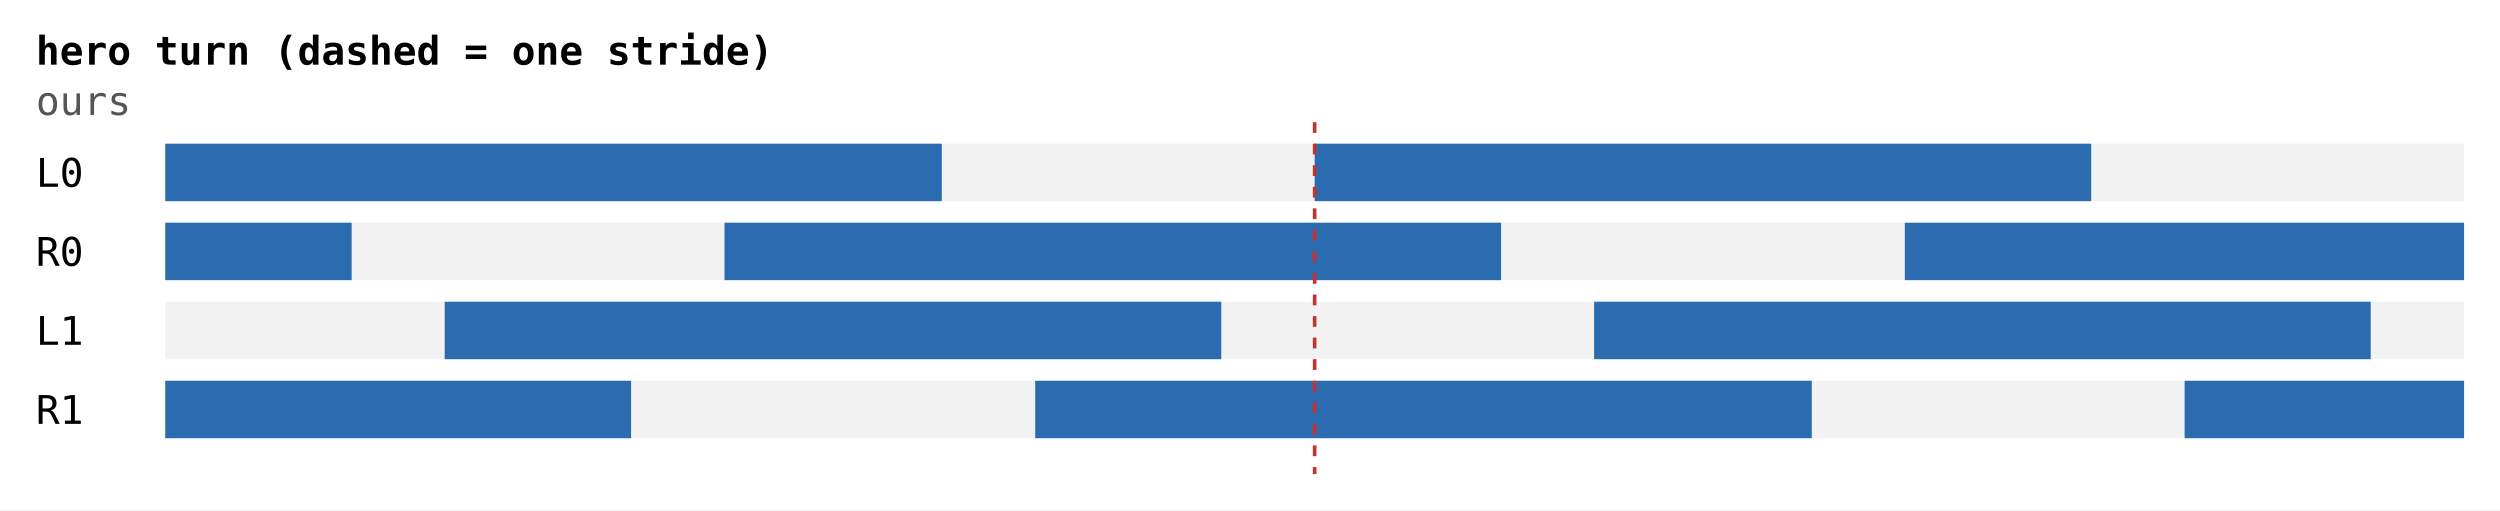
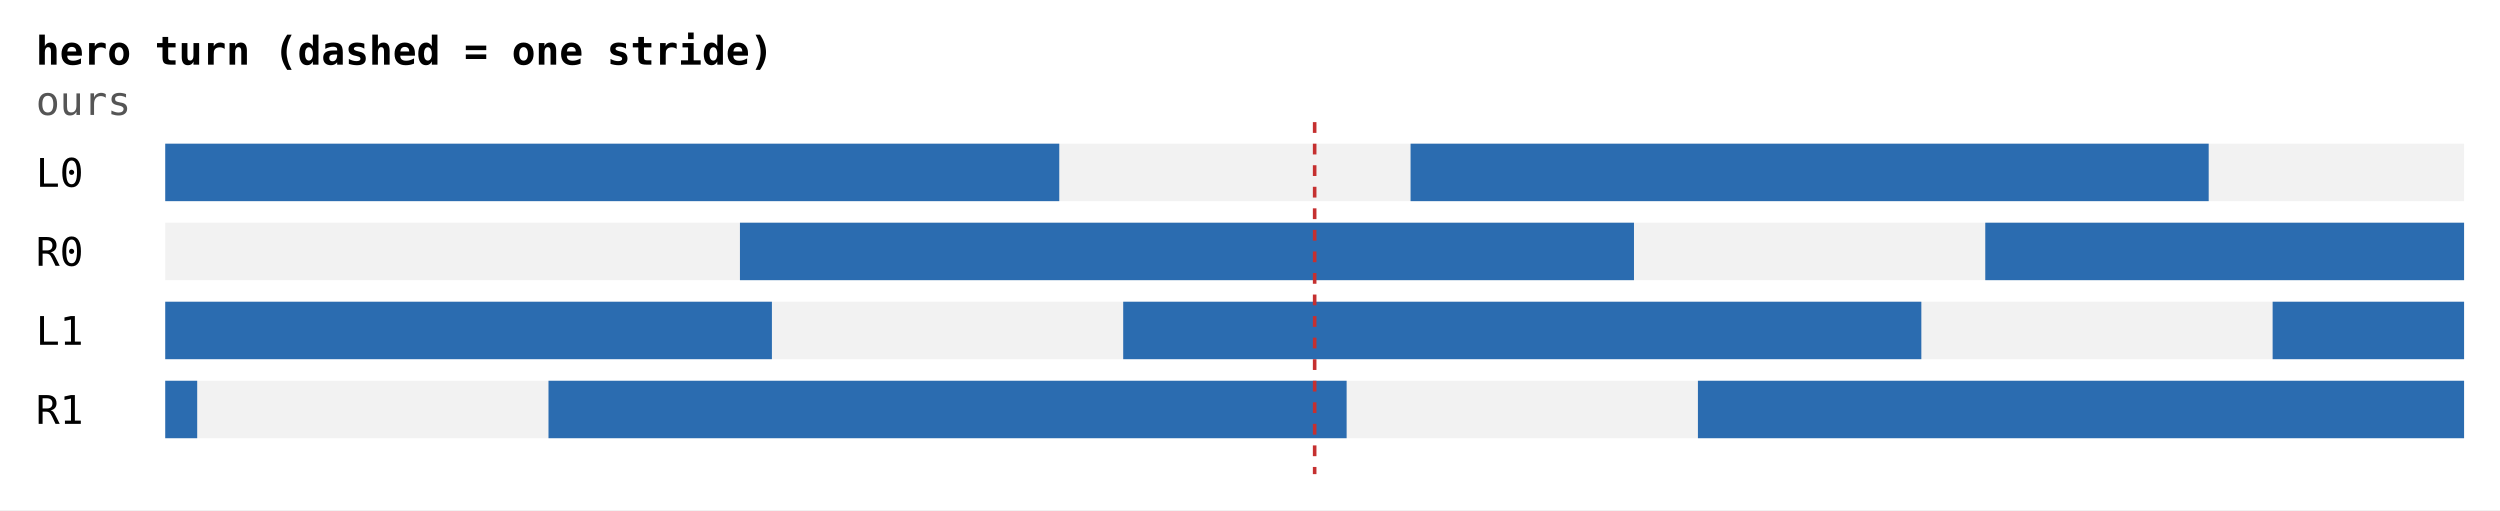
<svg xmlns="http://www.w3.org/2000/svg" width="696" height="142" font-family="monospace" font-size="11">
  <rect width="100%" height="100%" fill="#ffffff" />
  <text x="10" y="18" font-weight="bold">hero turn (dashed = one stride)</text>
  <text x="10" y="32" fill="#555">ours</text>
  <text x="10" y="52">L0</text>
  <rect x="46" y="40" width="640" height="16" fill="#f2f2f2" />
-   <rect x="46.0" y="40" width="216.2" height="16" fill="#2b6cb0" />
-   <rect x="366.0" y="40" width="216.2" height="16" fill="#2b6cb0" />
+   <rect x="46.0" y="40" width="248.9" height="16" fill="#2b6cb0" />
+   <rect x="392.7" y="40" width="222.2" height="16" fill="#2b6cb0" />
  <text x="10" y="74">R0</text>
  <rect x="46" y="62" width="640" height="16" fill="#f2f2f2" />
-   <rect x="46.0" y="62" width="51.9" height="16" fill="#2b6cb0" />
-   <rect x="201.7" y="62" width="216.2" height="16" fill="#2b6cb0" />
-   <rect x="530.3" y="62" width="155.7" height="16" fill="#2b6cb0" />
+   <rect x="206.0" y="62" width="248.9" height="16" fill="#2b6cb0" />
+   <rect x="552.7" y="62" width="133.3" height="16" fill="#2b6cb0" />
  <text x="10" y="96">L1</text>
  <rect x="46" y="84" width="640" height="16" fill="#f2f2f2" />
-   <rect x="123.8" y="84" width="216.2" height="16" fill="#2b6cb0" />
-   <rect x="443.8" y="84" width="216.2" height="16" fill="#2b6cb0" />
+   <rect x="46.0" y="84" width="168.9" height="16" fill="#2b6cb0" />
+   <rect x="312.7" y="84" width="222.2" height="16" fill="#2b6cb0" />
+   <rect x="632.7" y="84" width="53.3" height="16" fill="#2b6cb0" />
  <text x="10" y="118">R1</text>
  <rect x="46" y="106" width="640" height="16" fill="#f2f2f2" />
-   <rect x="46.0" y="106" width="129.7" height="16" fill="#2b6cb0" />
-   <rect x="288.2" y="106" width="216.2" height="16" fill="#2b6cb0" />
-   <rect x="608.2" y="106" width="77.8" height="16" fill="#2b6cb0" />
+   <rect x="46.0" y="106" width="8.9" height="16" fill="#2b6cb0" />
+   <rect x="152.7" y="106" width="222.2" height="16" fill="#2b6cb0" />
+   <rect x="472.7" y="106" width="213.3" height="16" fill="#2b6cb0" />
  <line x1="366.0" y1="34" x2="366.0" y2="132" stroke="#c53030" stroke-dasharray="3,3" />
</svg>
